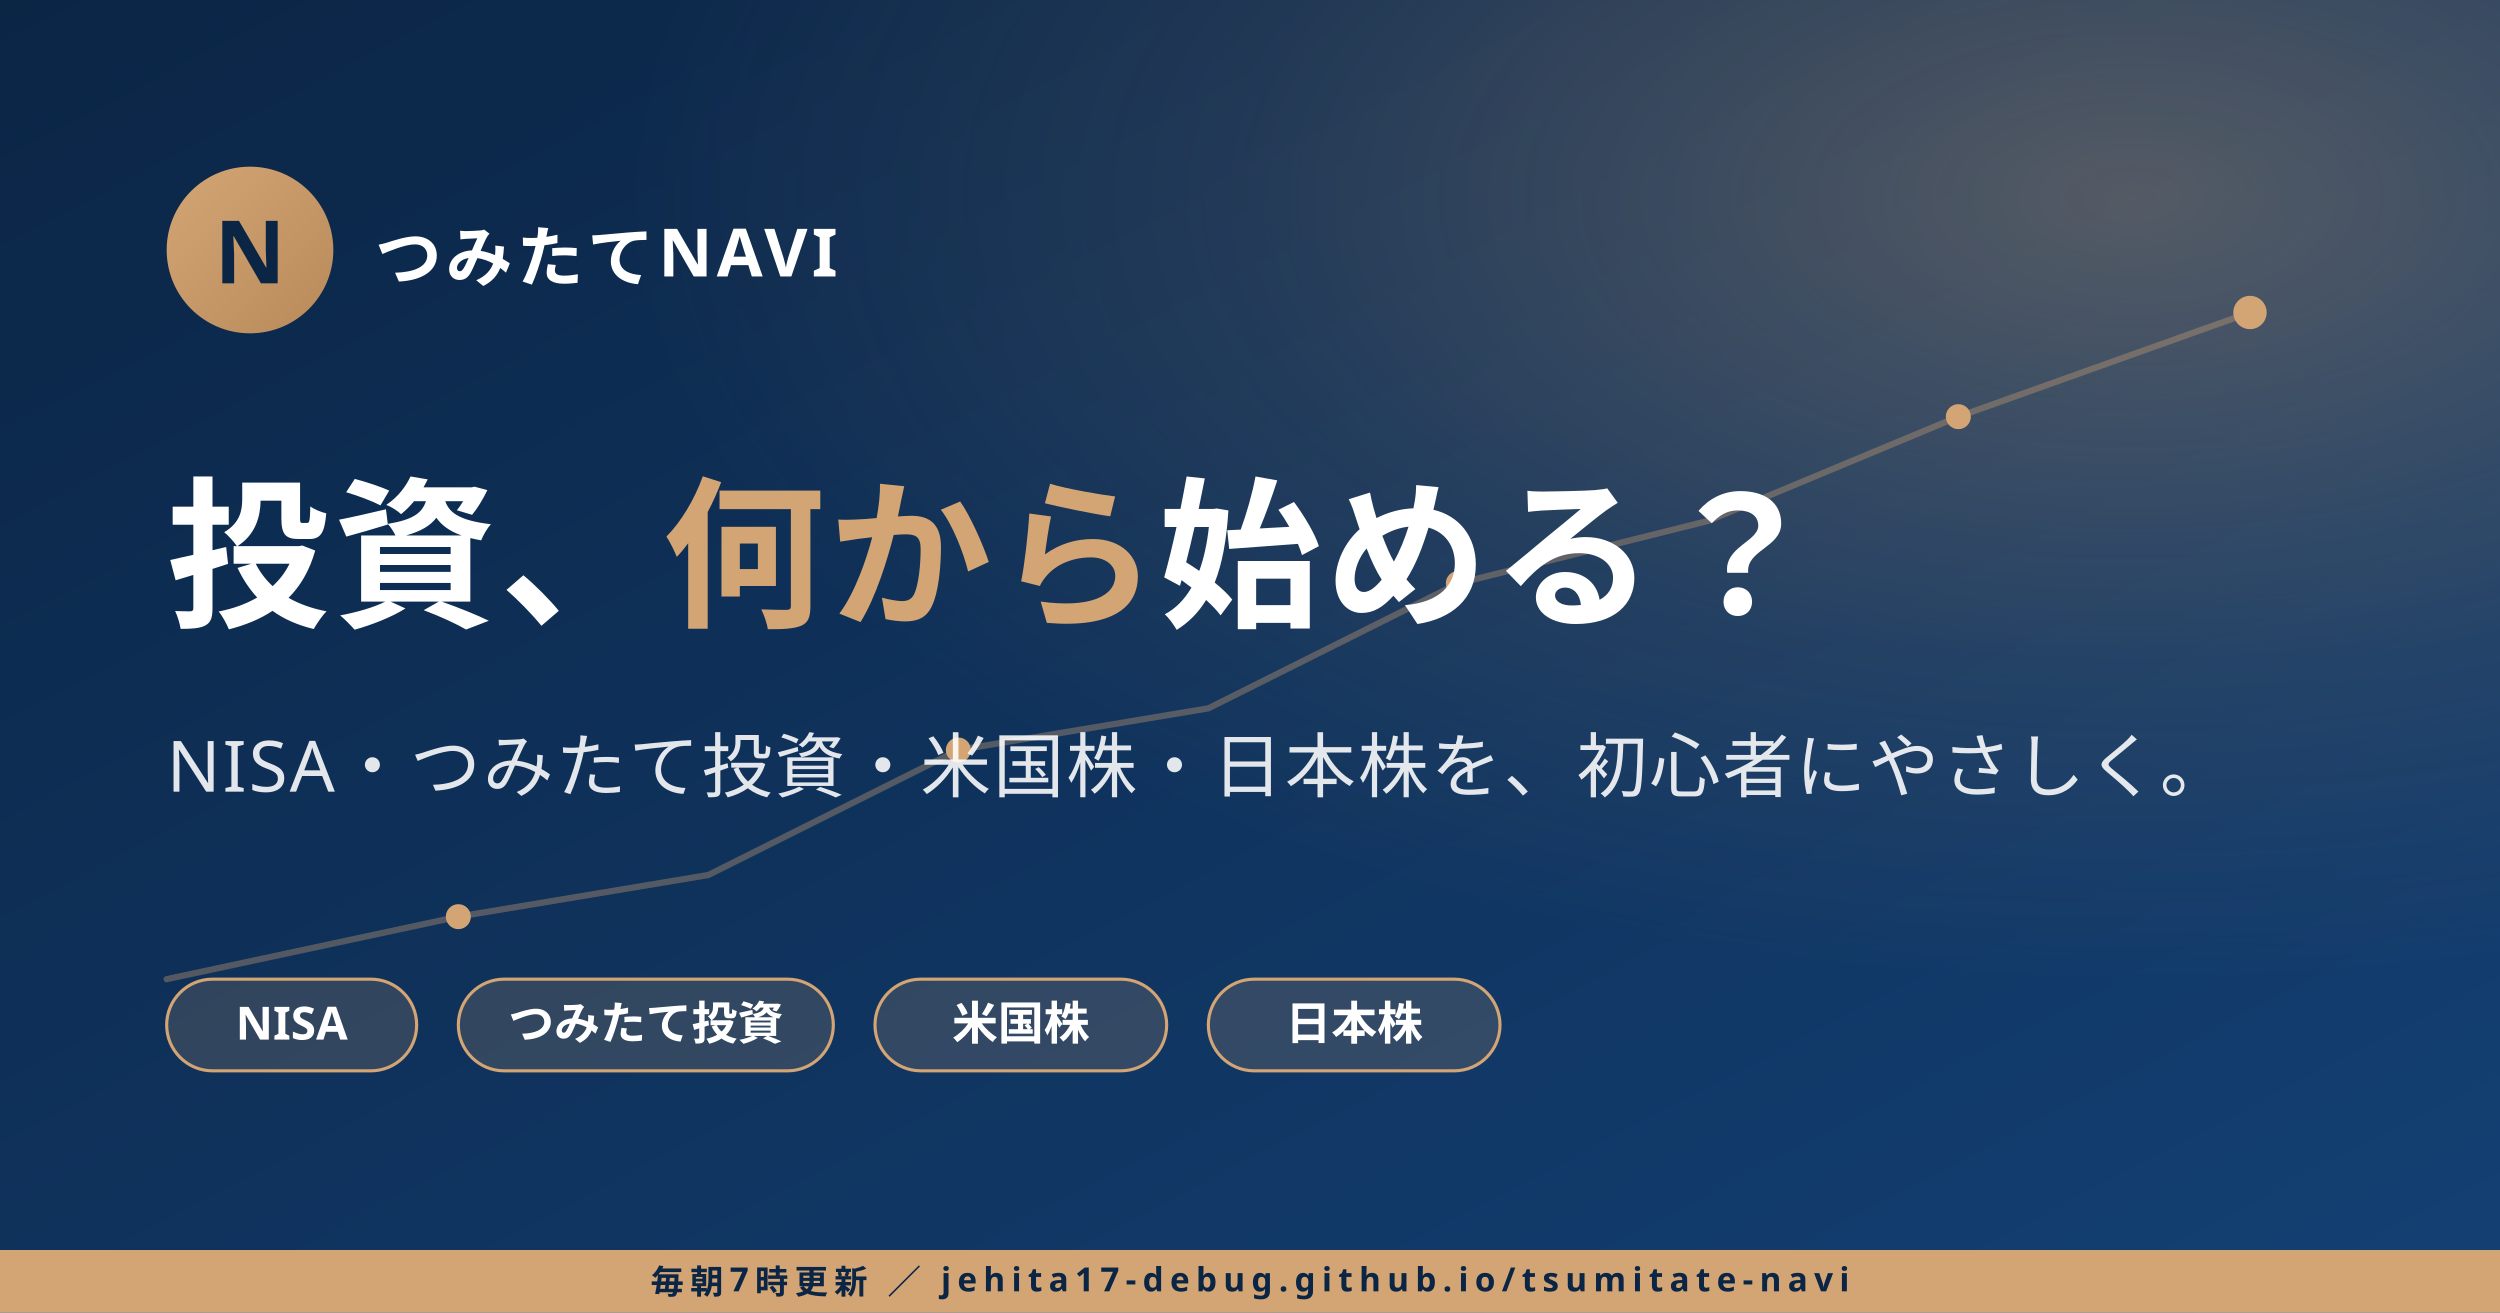
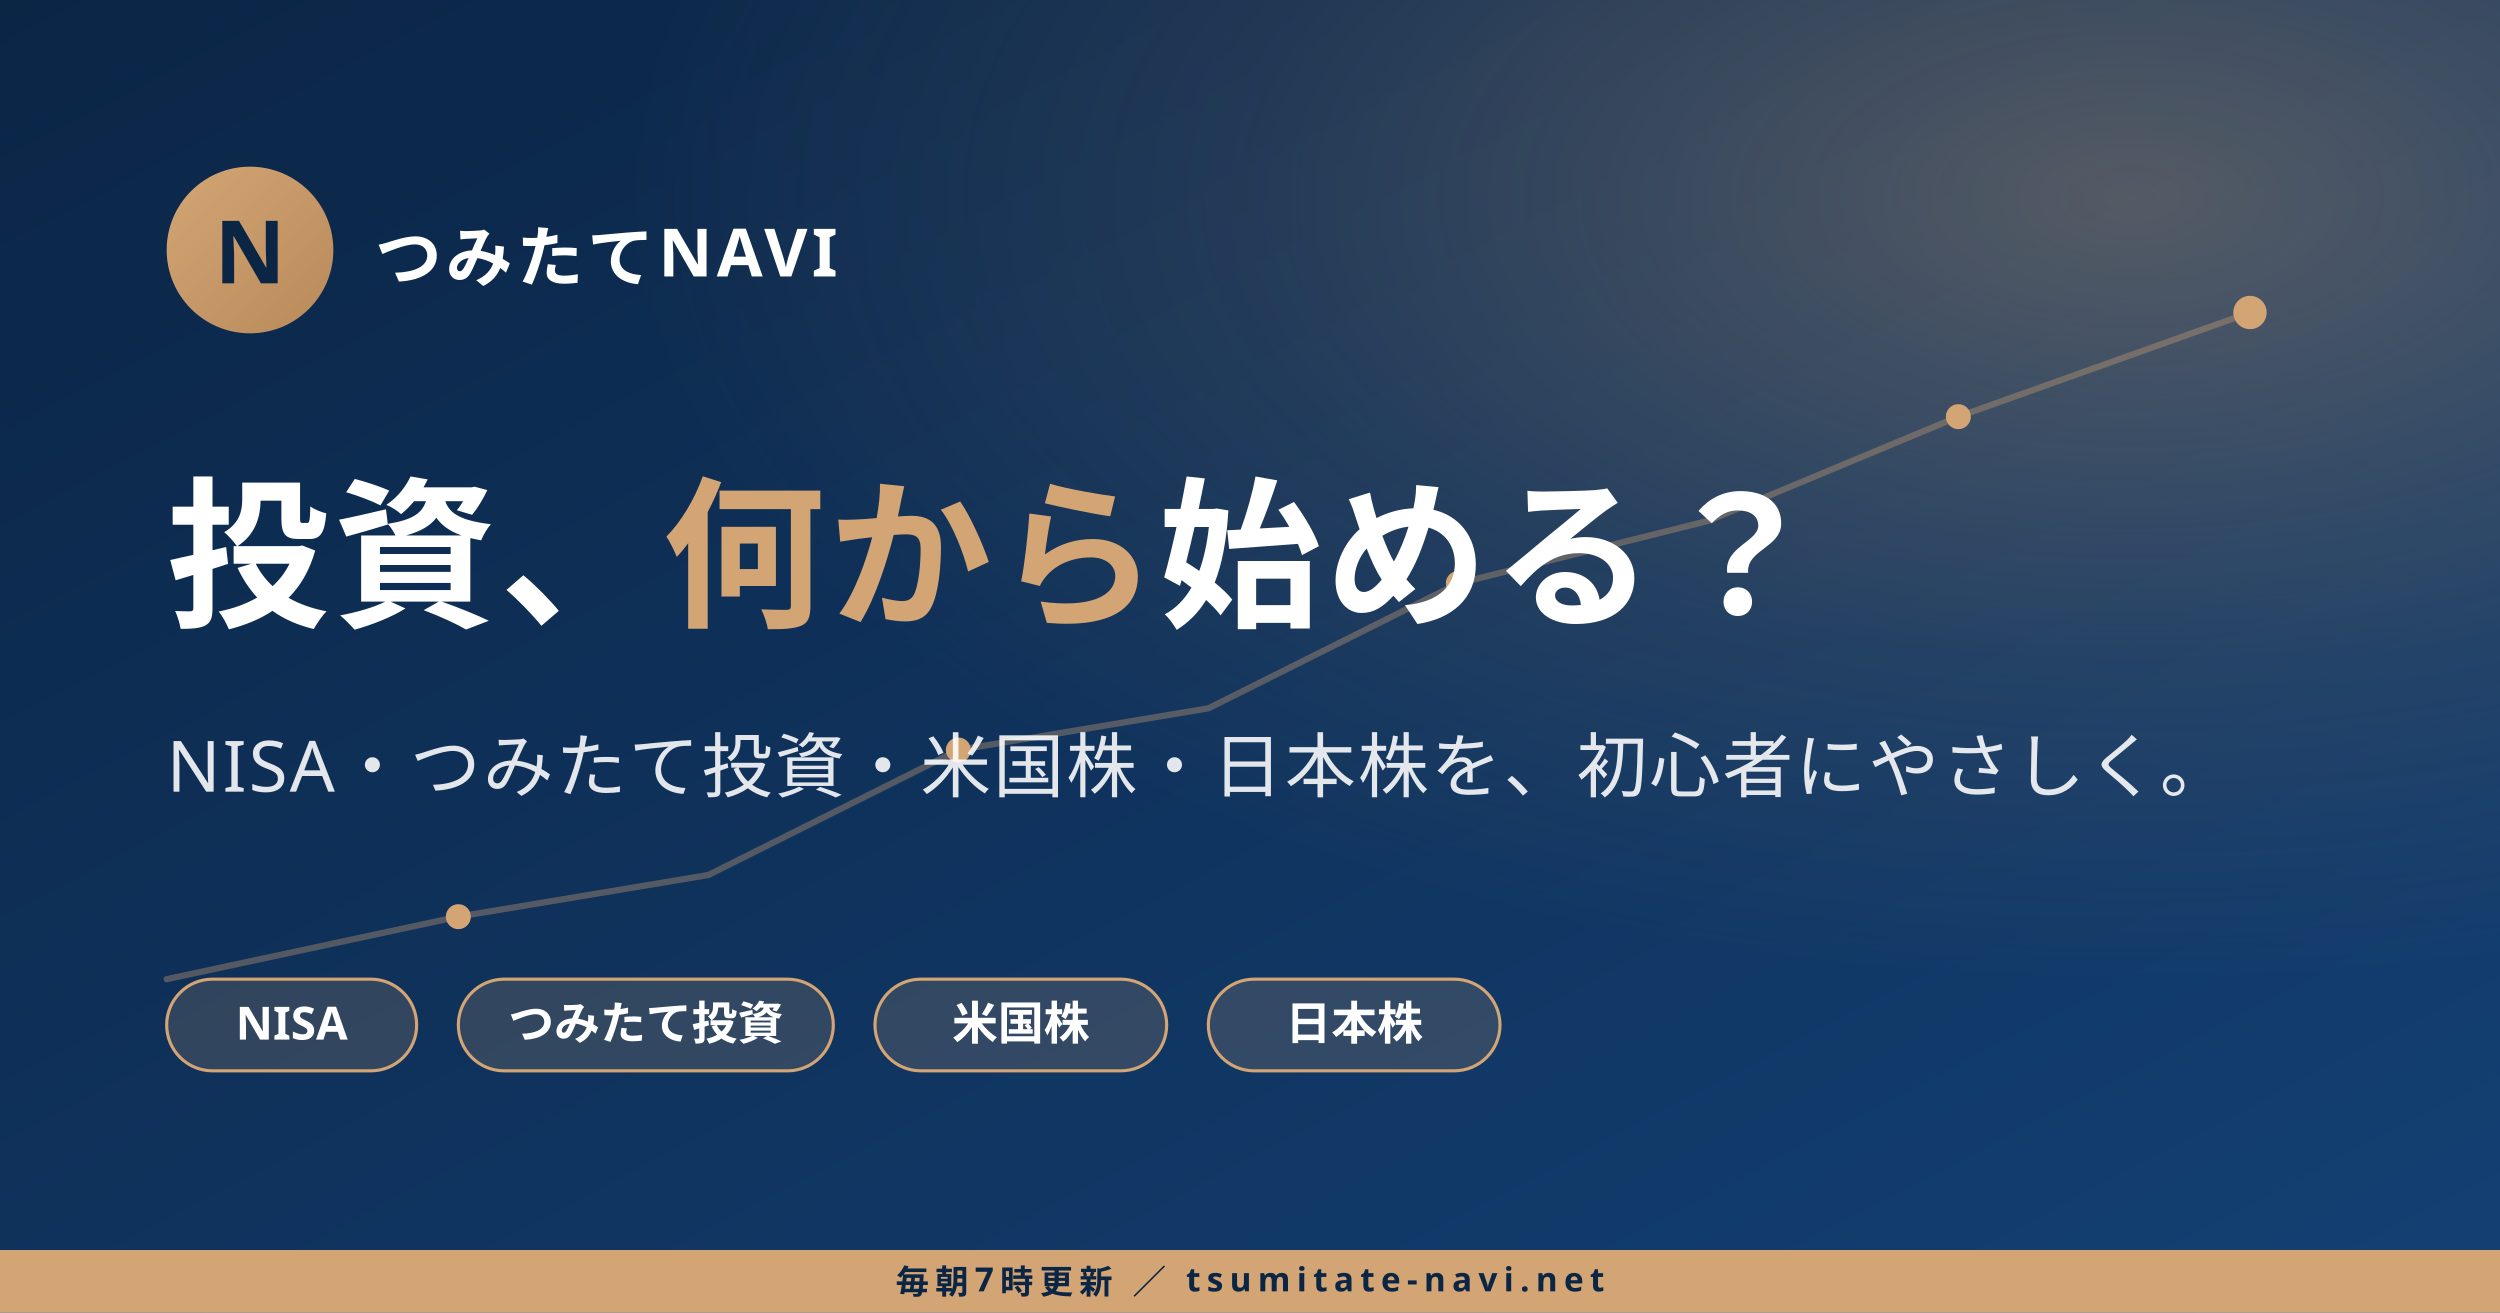
<svg xmlns="http://www.w3.org/2000/svg" viewBox="0 0 1200 630" width="1200" height="630">
  <defs>
    <linearGradient id="bg" x1="0" y1="0" x2="1" y2="1">
      <stop offset="0%" stop-color="#0b2545" />
      <stop offset="100%" stop-color="#134074" />
    </linearGradient>
    <radialGradient id="glow" cx="0.85" cy="0.15" r="0.6">
      <stop offset="0%" stop-color="rgba(212,165,116,0.35)" />
      <stop offset="60%" stop-color="rgba(212,165,116,0.10)" />
      <stop offset="100%" stop-color="rgba(212,165,116,0)" />
    </radialGradient>
    <linearGradient id="gold" x1="0" y1="0" x2="1" y2="1">
      <stop offset="0%" stop-color="#d4a574" />
      <stop offset="100%" stop-color="#b88a5a" />
    </linearGradient>
  </defs>
  <rect width="1200" height="630" fill="url(#bg)" />
  <rect width="1200" height="630" fill="url(#glow)" />
  <polyline points="80,470 220,440 340,420 460,360 580,340 700,280 820,250 940,200 1080,150" fill="none" stroke="rgba(212,165,116,0.35)" stroke-width="3" stroke-linecap="round" stroke-linejoin="round" />
  <g fill="#d4a574">
    <circle cx="220" cy="440" r="6" />
    <circle cx="460" cy="360" r="6" />
    <circle cx="700" cy="280" r="6" />
    <circle cx="940" cy="200" r="6" />
    <circle cx="1080" cy="150" r="8" />
  </g>
  <g transform="translate(80,80)">
    <circle cx="40" cy="40" r="40" fill="url(#gold)" />
    <text x="40" y="56" font-family="'Hiragino Sans','Yu Gothic','Meiryo',sans-serif" font-size="42" font-weight="900" fill="#0b2545" text-anchor="middle">N</text>
  </g>
  <text x="180" y="135" font-family="'Hiragino Sans','Yu Gothic','Meiryo',sans-serif" font-size="32" font-weight="800" fill="#ffffff" letter-spacing="2">つみたてNAVI</text>
  <text x="80" y="295" font-family="'Hiragino Sans','Yu Gothic','Meiryo',sans-serif" font-size="78" font-weight="800" fill="#ffffff" letter-spacing="2">投資、<tspan fill="#d4a574">何から</tspan>始める？</text>
  <text x="80" y="380" font-family="'Hiragino Sans','Yu Gothic','Meiryo',sans-serif" font-size="34" font-weight="500" fill="rgba(255,255,255,0.88)" letter-spacing="1">NISA・つみたて投資・米国株・日本株を、初心者にやさしく。</text>
  <g font-family="'Hiragino Sans','Yu Gothic','Meiryo',sans-serif" font-size="22" font-weight="700" fill="#ffffff">
    <g transform="translate(80,470)">
      <rect width="120" height="44" rx="22" fill="rgba(212,165,116,0.18)" stroke="#d4a574" stroke-width="1.5" />
      <text x="60" y="29" text-anchor="middle">NISA</text>
    </g>
    <g transform="translate(220,470)">
      <rect width="180" height="44" rx="22" fill="rgba(212,165,116,0.18)" stroke="#d4a574" stroke-width="1.5" />
      <text x="90" y="29" text-anchor="middle">つみたて投資</text>
    </g>
    <g transform="translate(420,470)">
      <rect width="140" height="44" rx="22" fill="rgba(212,165,116,0.18)" stroke="#d4a574" stroke-width="1.5" />
      <text x="70" y="29" text-anchor="middle">米国株</text>
    </g>
    <g transform="translate(580,470)">
      <rect width="140" height="44" rx="22" fill="rgba(212,165,116,0.18)" stroke="#d4a574" stroke-width="1.5" />
      <text x="70" y="29" text-anchor="middle">日本株</text>
    </g>
  </g>
  <rect x="0" y="600" width="1200" height="30" fill="#d4a574" />
-   <text x="600" y="621" font-family="'Hiragino Sans','Yu Gothic','Meiryo',sans-serif" font-size="16" font-weight="700" fill="#0b2545" text-anchor="middle" letter-spacing="3">毎朝7時更新 ／ jehita17-debug.github.io/tsumitate-navi</text>
+   <text x="600" y="621" font-family="'Hiragino Sans','Yu Gothic','Meiryo',sans-serif" font-size="16" font-weight="700" fill="#0b2545" text-anchor="middle" letter-spacing="3">毎朝7時更新 ／ tsumitate-navi.net</text>
</svg>
